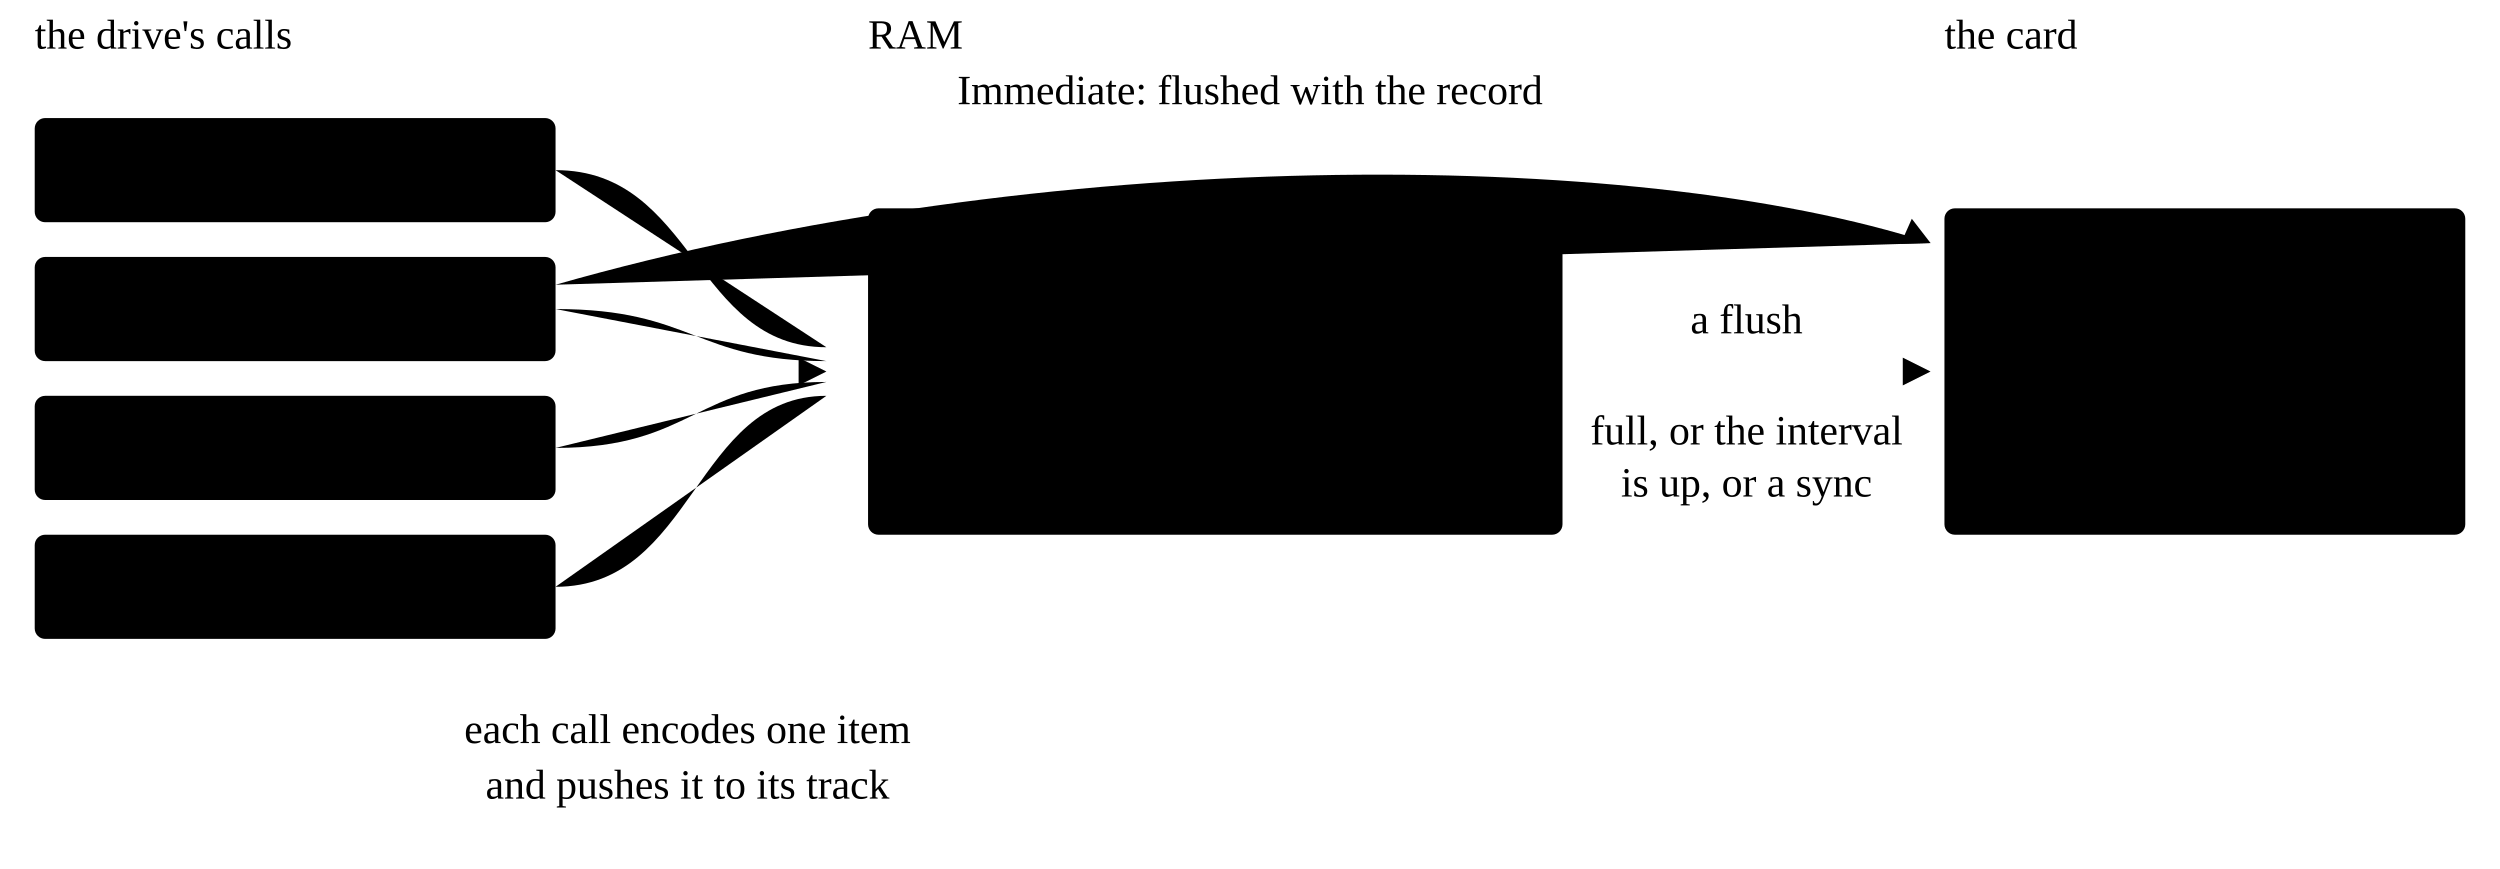
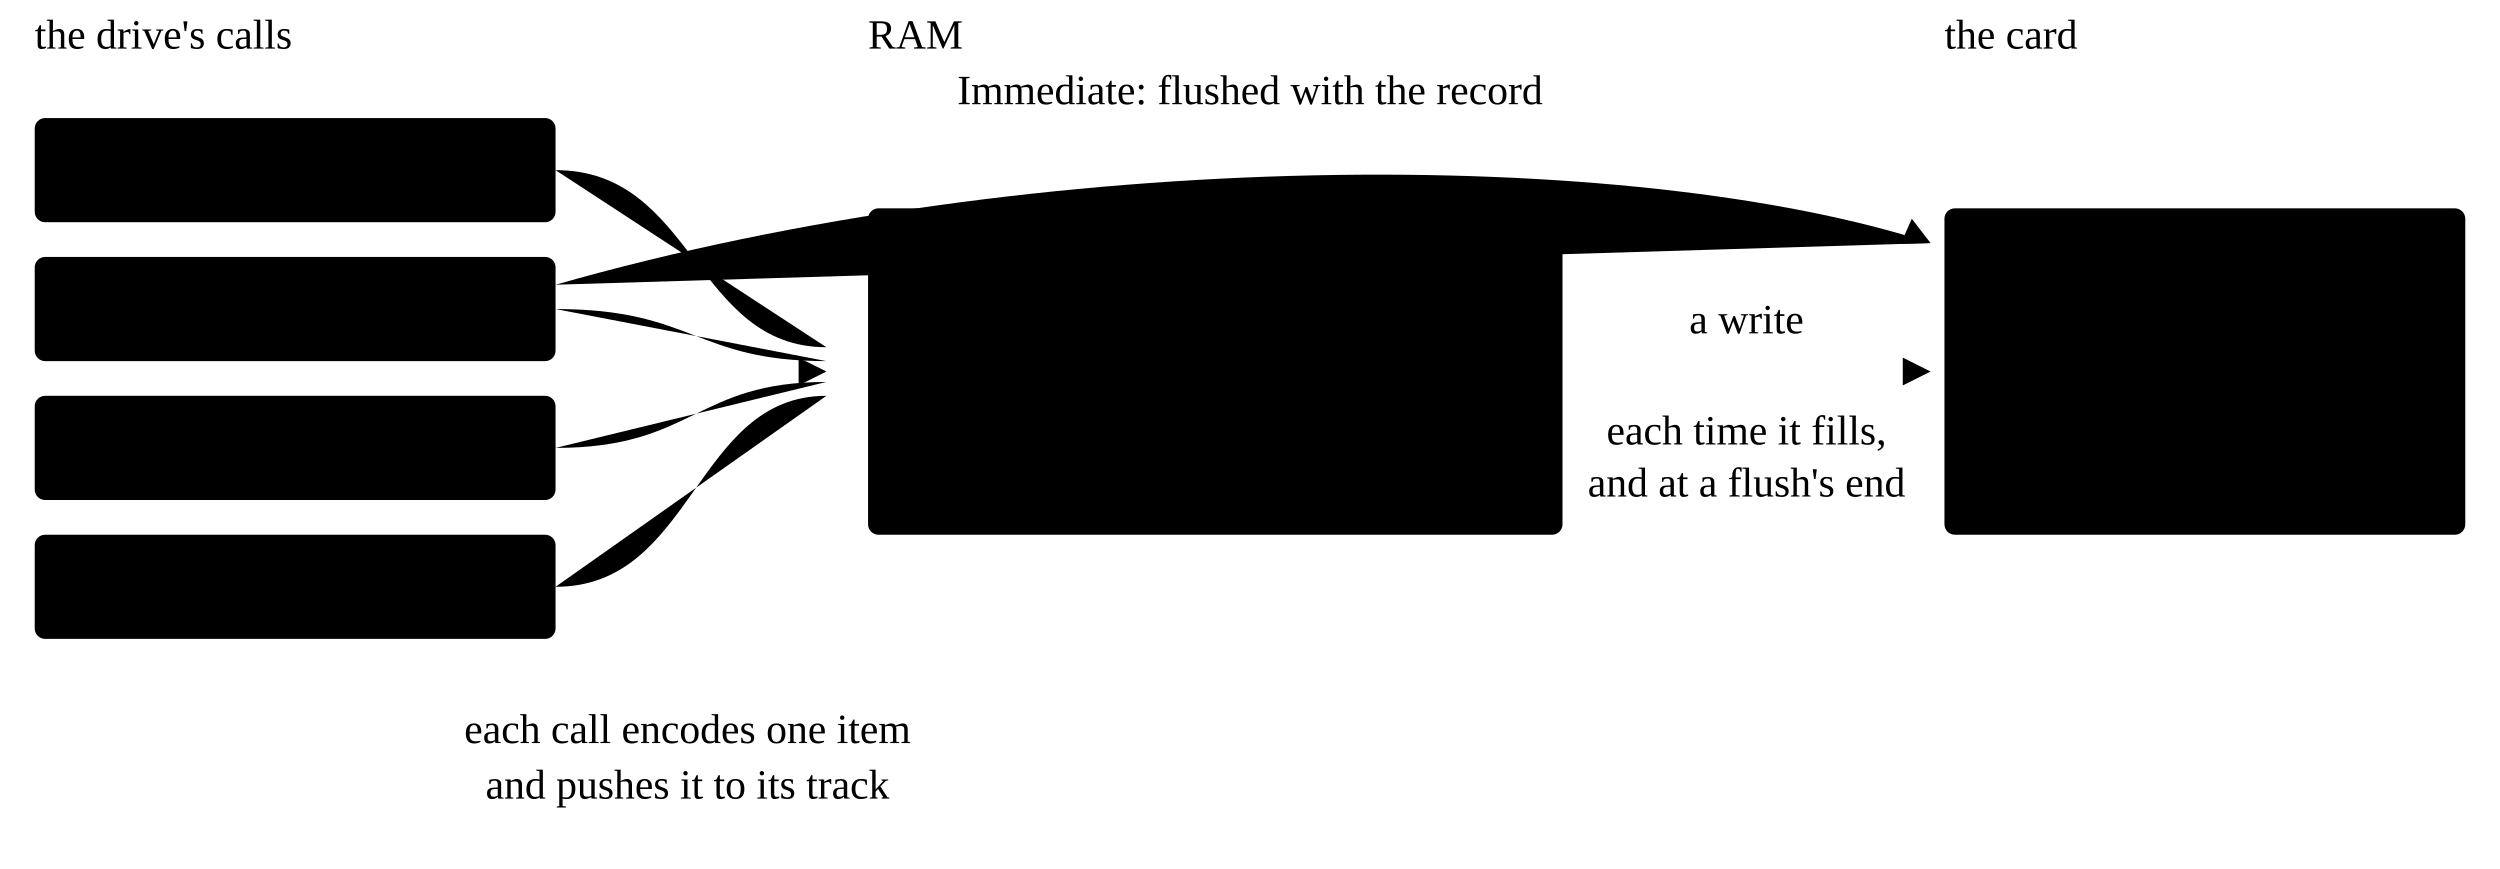
- <svg xmlns="http://www.w3.org/2000/svg" class="ww-svg" viewBox="0 0 720 250" width="720" height="250" role="img" aria-label="The drive's four tracks feed the stage buffer in RAM; a flush writes it to the card in whole blocks; the mode track, Immediate, is flushed at once">
+ <svg xmlns="http://www.w3.org/2000/svg" class="ww-svg" viewBox="0 0 720 250" width="720" height="250" role="img" aria-label="The drive's four tracks feed the stage buffer in RAM; the writer writes it to the card in whole blocks each time it fills and at a flush's end; the mode track, Immediate, ends a flush at once">
  <text x="10" y="14" text-anchor="start" class="strong">the drive's calls</text>
  <rect x="10" y="34" width="150" height="30" rx="3" class="tint-blue" />
  <text x="20" y="54" text-anchor="start" class="mono small">log(t, level, text)</text>
  <rect x="10" y="74" width="150" height="30" rx="3" class="tint-amber" />
  <text x="20" y="94" text-anchor="start" class="mono small">mode(t, mode)</text>
  <rect x="10" y="114" width="150" height="30" rx="3" class="tint-teal" />
  <text x="20" y="134" text-anchor="start" class="mono small">can_frame(t, id, data)</text>
  <rect x="10" y="154" width="150" height="30" rx="3" class="tint-purple" />
  <text x="20" y="174" text-anchor="start" class="mono small">vbat(t, mv)</text>
  <path d="M160 49 C200 49 200 100 238 100" class="line" />
  <path d="M160 89 C200 89 200 104 238 104" class="line" />
  <path d="M160 129 C200 129 200 110 238 110" class="line" />
  <path d="M160 169 C200 169 200 114 238 114" class="line" />
  <path d="M238.0 107.0 L230.0 103.0 L230.0 111.0 Z" class="line head" />
  <text x="198" y="214" text-anchor="middle" class="small soft">each call encodes one item</text>
  <text x="198" y="230" text-anchor="middle" class="small soft">and pushes it to its track</text>
  <text x="250" y="14" text-anchor="start" class="strong">RAM</text>
  <rect x="250" y="60" width="200" height="94" rx="3" class="thin" />
  <text x="350" y="80" text-anchor="middle" class="">stage buffer</text>
  <rect x="262" y="94" width="40" height="20" class="tint-blue" />
  <rect x="302" y="94" width="58" height="20" class="tint-teal" />
  <rect x="360" y="94" width="14" height="20" class="tint-purple" />
  <rect x="374" y="94" width="50" height="20" class="tint-teal" />
  <rect x="262" y="94" width="176" height="20" class="thin" />
  <text x="350" y="138" text-anchor="middle" class="small soft">records of every track, in order</text>
  <path d="M450 107 H548" class="accent-line" />
  <path d="M556.0 107.0 L548.0 103.0 L548.0 111.0 Z" class="accent-line head" />
-   <text x="503" y="96" text-anchor="middle" class="accent small">a flush</text>
-   <text x="503" y="128" text-anchor="middle" class="small soft">full, or the interval</text>
-   <text x="503" y="143" text-anchor="middle" class="small soft">is up, or a sync</text>
+   <text x="503" y="96" text-anchor="middle" class="accent small">a write</text>
+   <text x="503" y="128" text-anchor="middle" class="small soft">each time it fills,</text>
+   <text x="503" y="143" text-anchor="middle" class="small soft">and at a flush's end</text>
  <path d="M160 82 C300 42 470 42 556 70" class="accent-line dash" />
  <path d="M556.0 70.0 L547.4 70.2 L550.6 63.0 Z" class="accent-line head" />
  <text x="360" y="30" text-anchor="middle" class="accent small">Immediate: flushed with the record</text>
  <text x="560" y="14" text-anchor="start" class="strong">the card</text>
  <rect x="560" y="60" width="150" height="94" rx="3" class="thin" />
  <rect x="572" y="72" width="30" height="20" class="tint-ink" />
  <rect x="604" y="72" width="30" height="20" class="tint-ink" />
  <rect x="636" y="72" width="30" height="20" class="tint-ink" />
  <rect x="668" y="72" width="30" height="20" class="tint-ink" />
  <rect x="572" y="96" width="30" height="20" class="tint-ink" />
  <rect x="604" y="96" width="30" height="20" class="tint-ink" />
  <rect x="636" y="96" width="30" height="20" class="thin" />
  <rect x="668" y="96" width="30" height="20" class="thin" />
-   <text x="635" y="138" text-anchor="middle" class="small soft">whole 512-byte blocks</text>
+   <text x="635" y="138" text-anchor="middle" class="small soft">whole blocks</text>
</svg>
